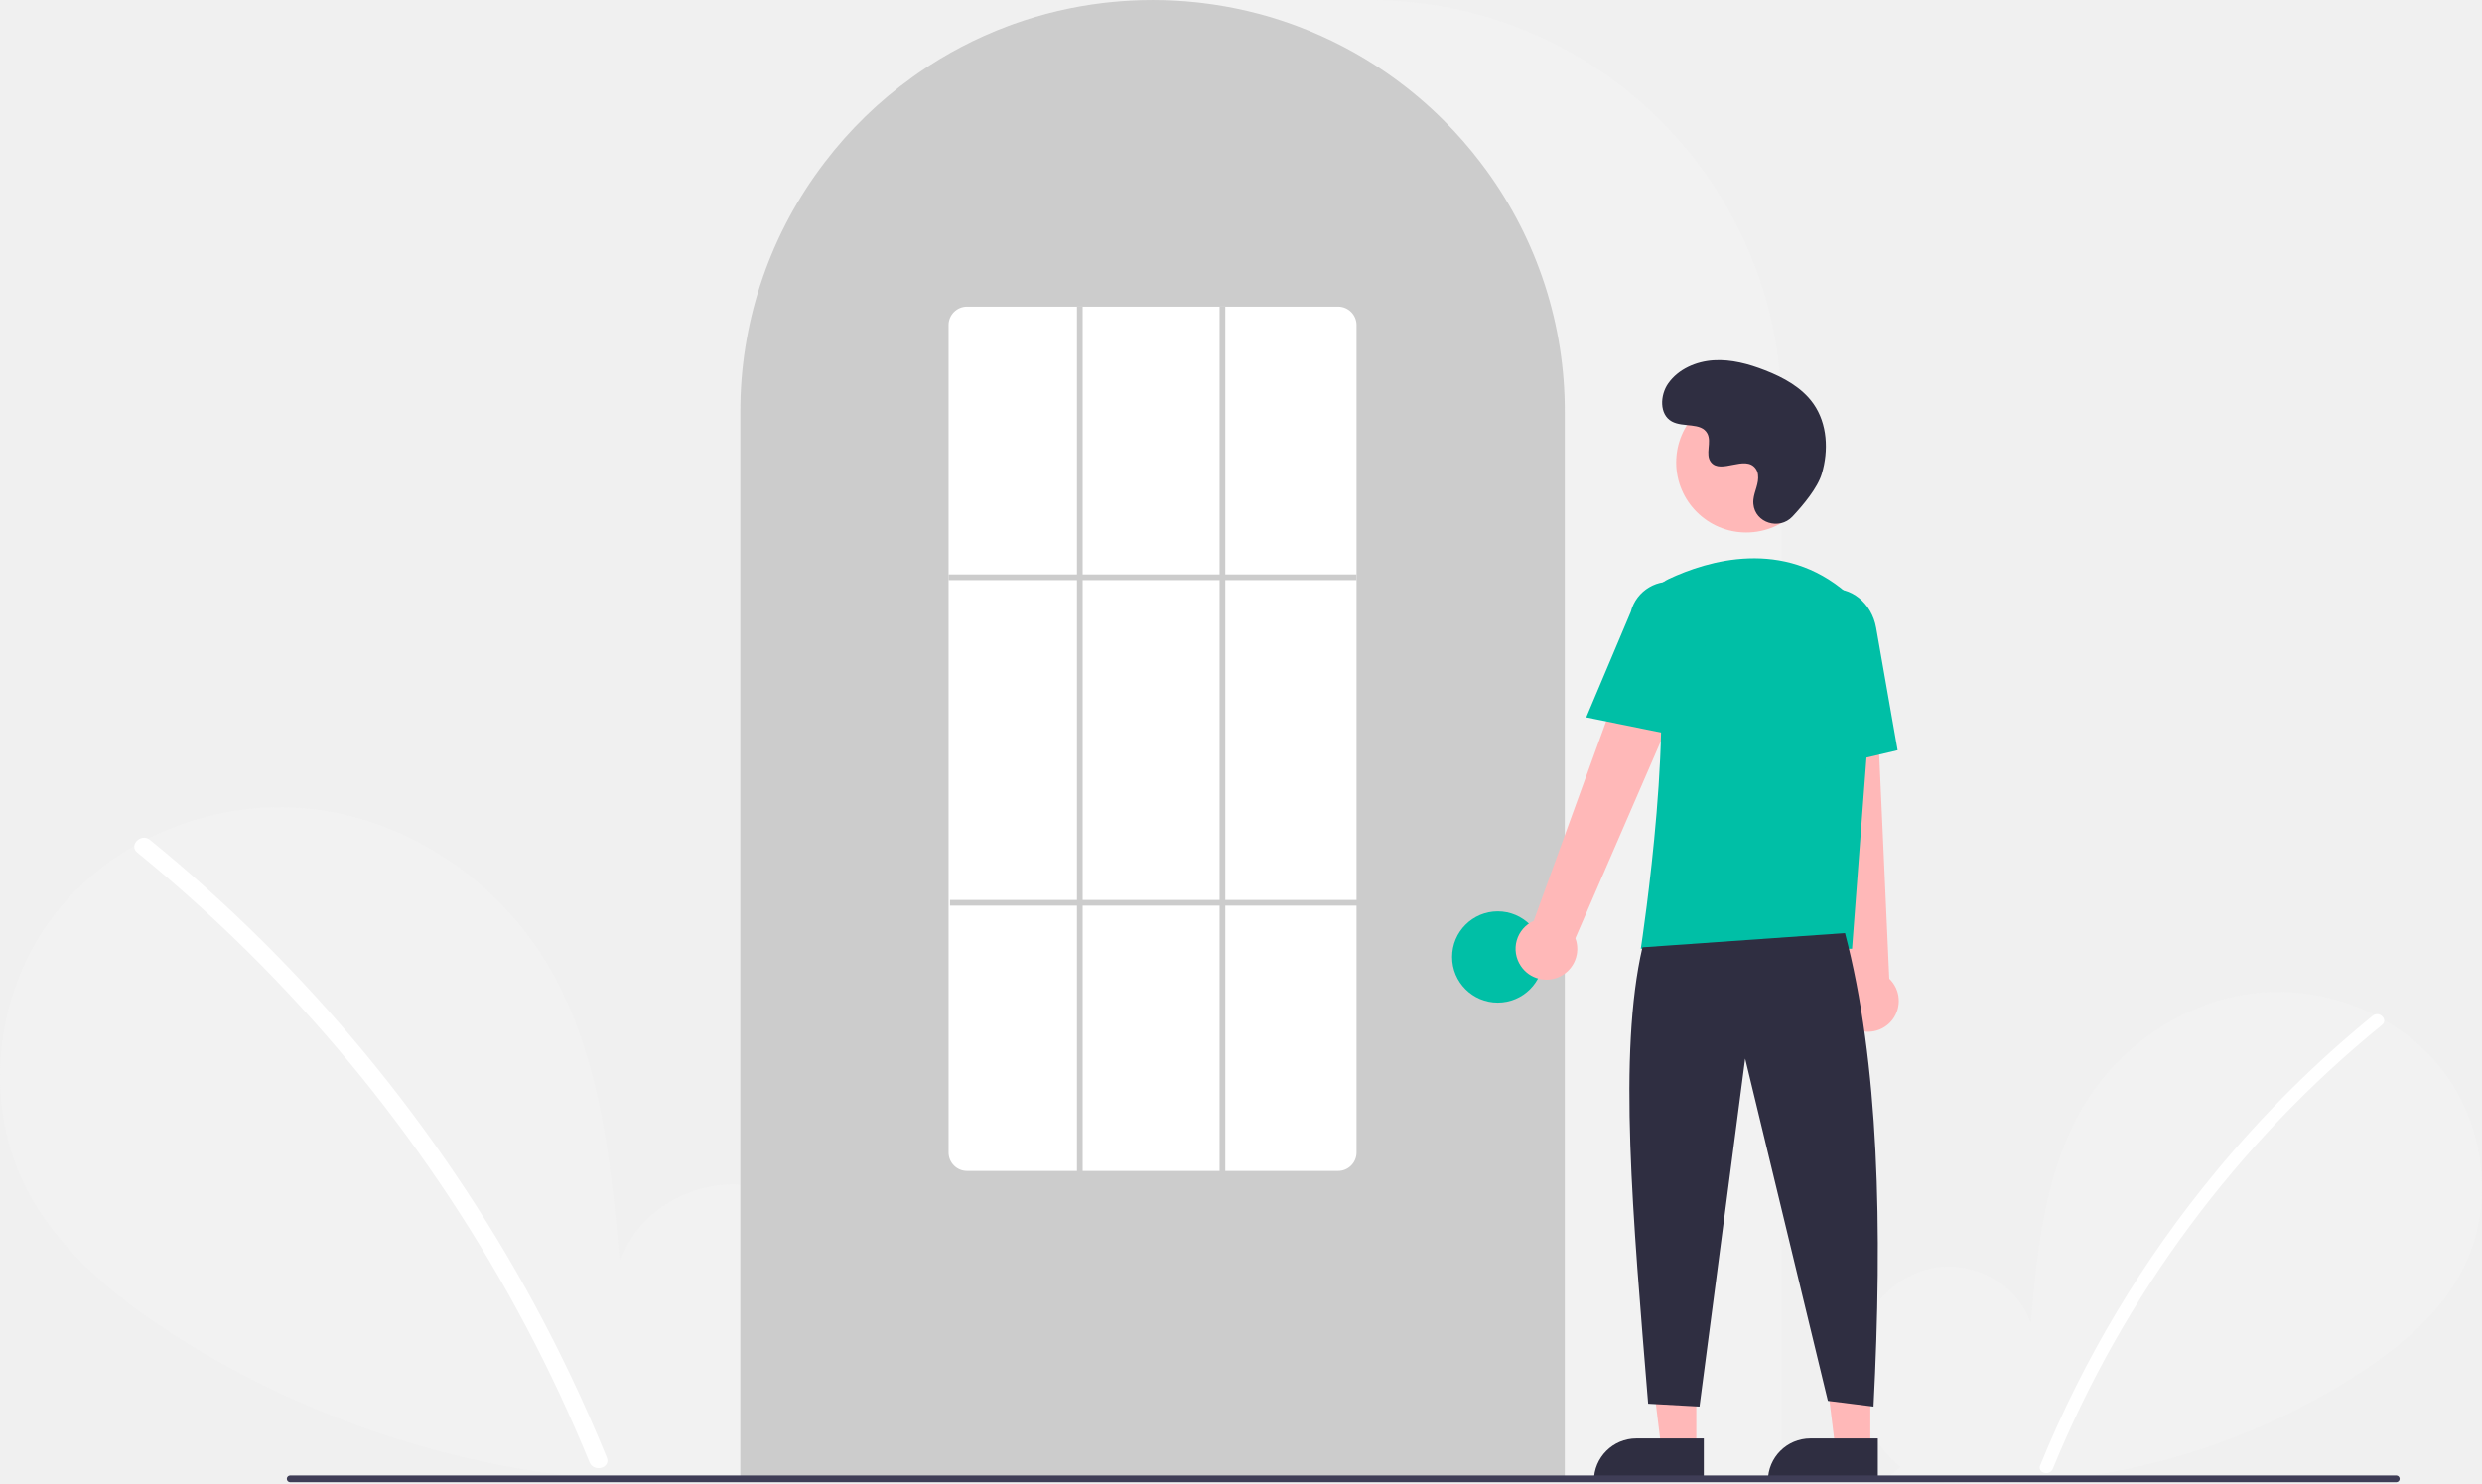
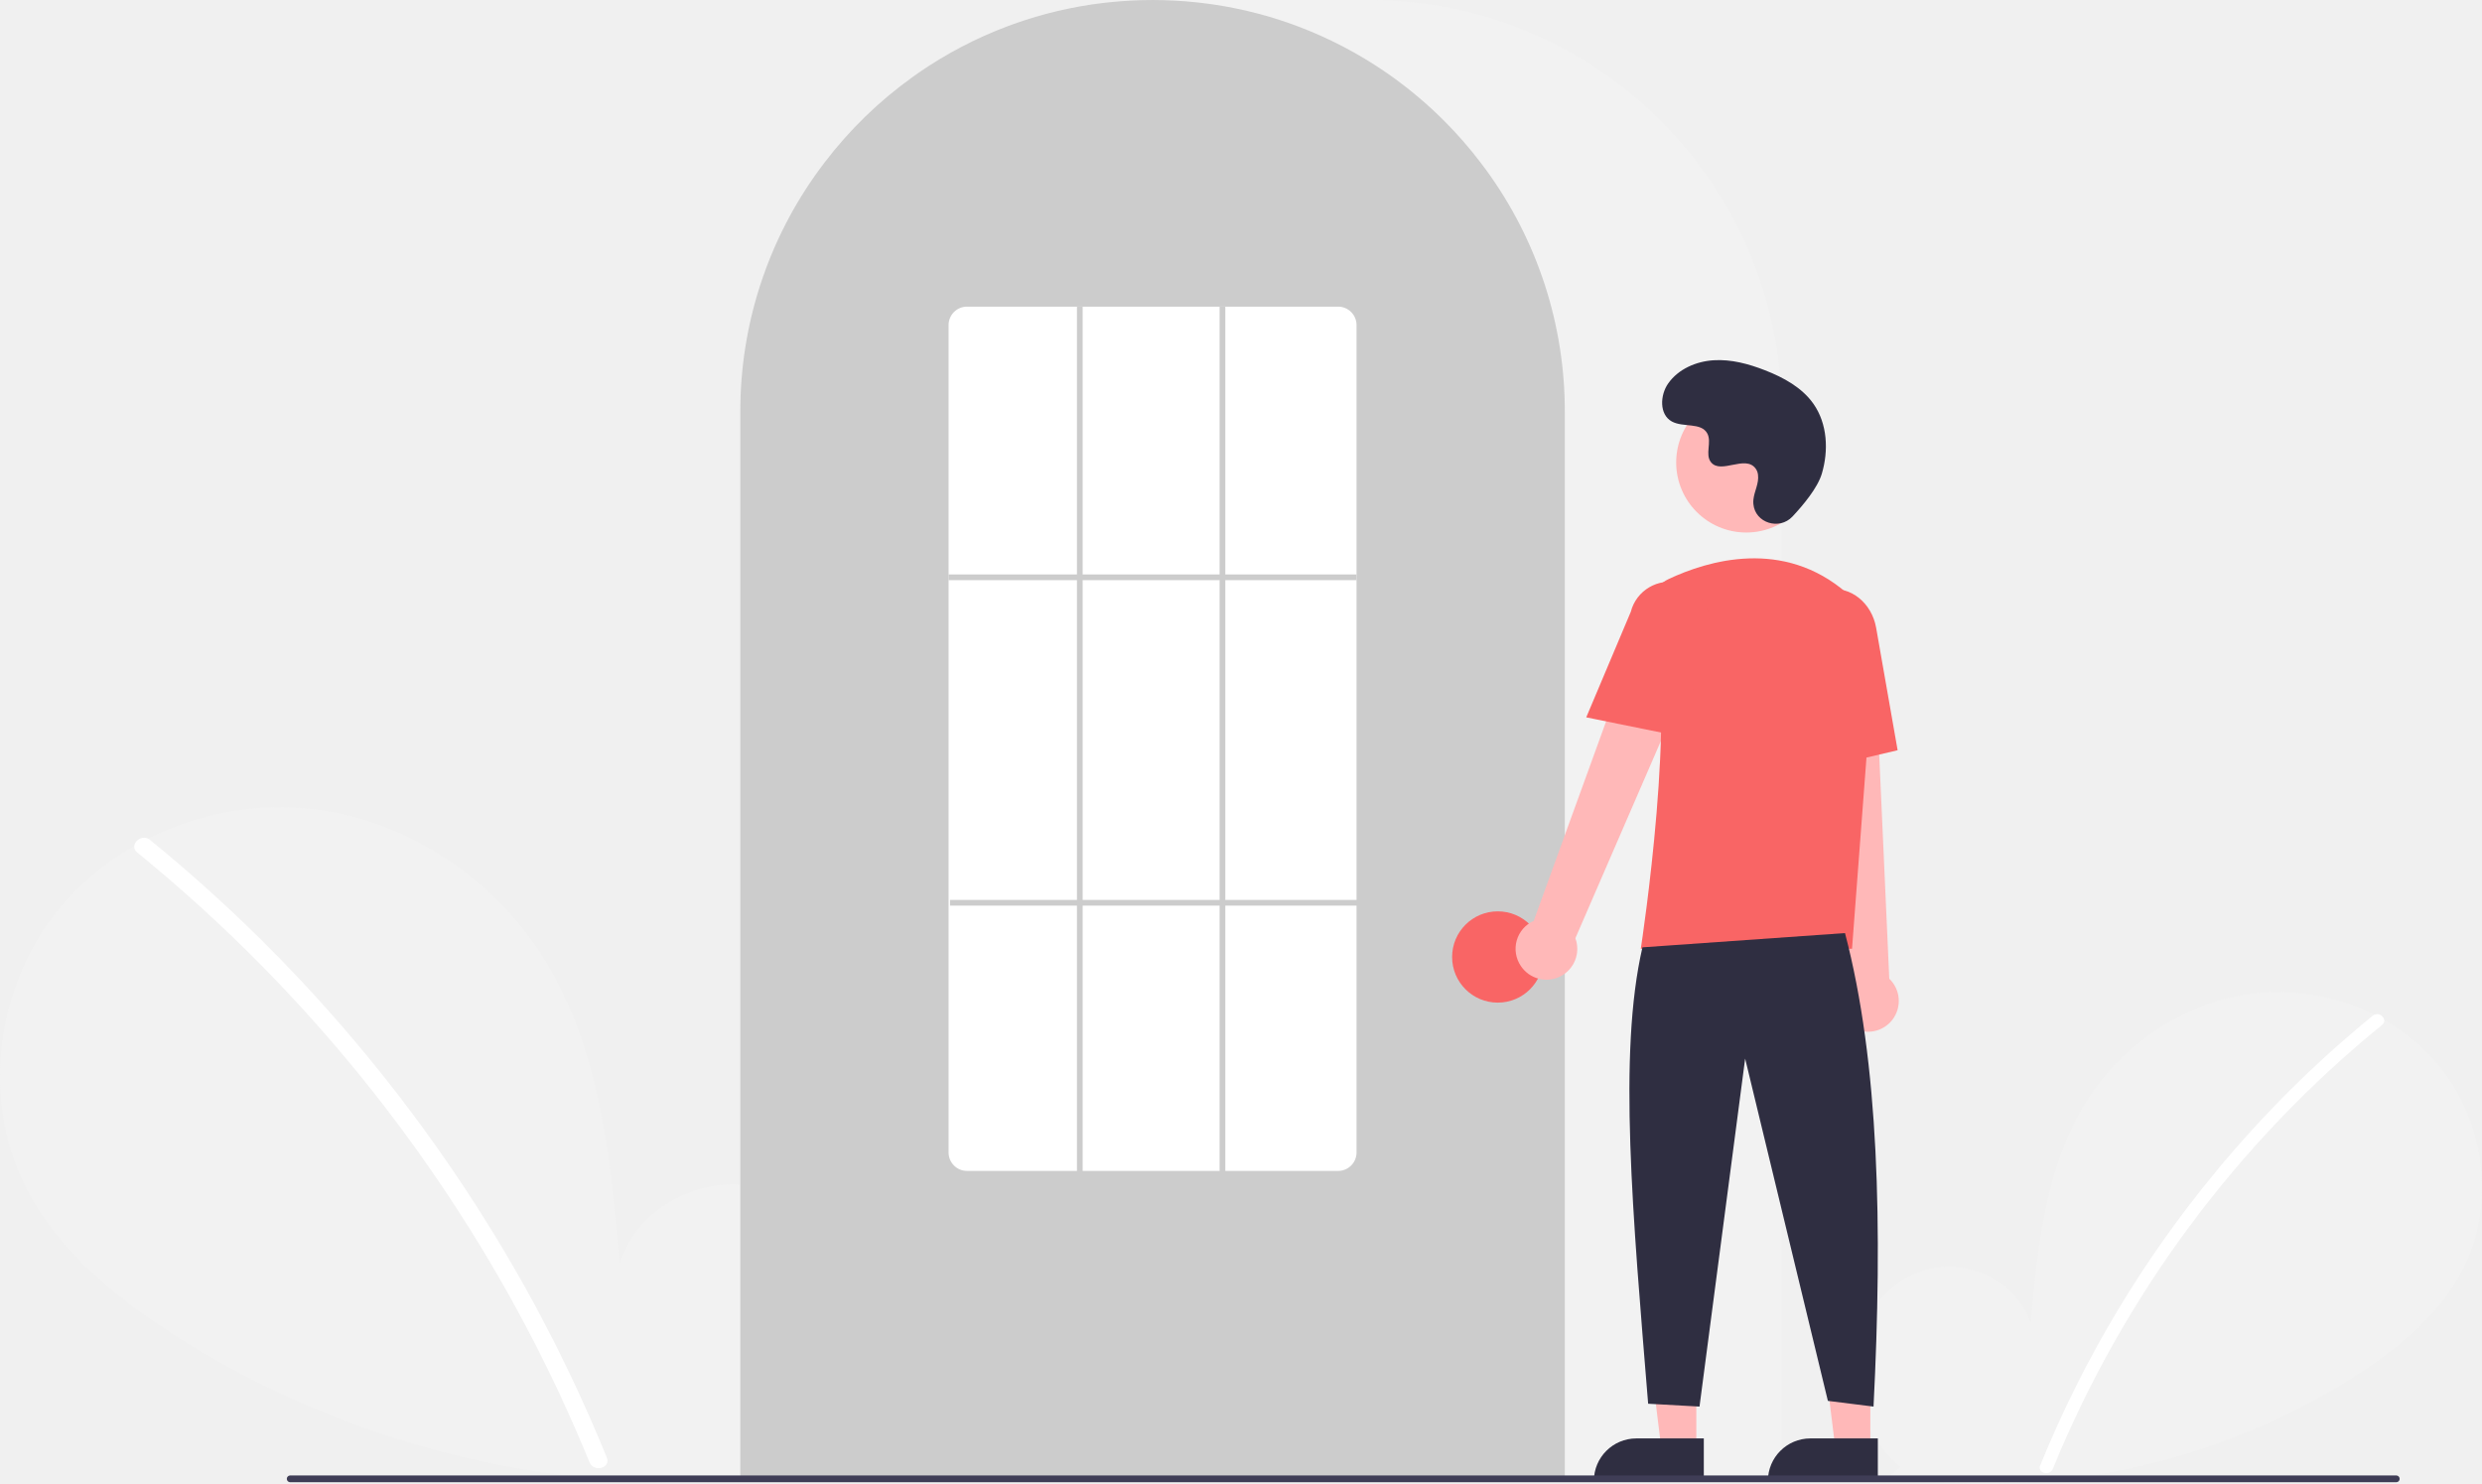
<svg xmlns="http://www.w3.org/2000/svg" data-name="Layer 1" width="870" height="520.139" viewBox="0 0 870 520.139">
  <path d="M831.092,704.187c-11.138-9.412-17.904-24.28-16.13-38.754s12.764-27.78,27.018-30.854,30.504,5.435,34.834,19.359c2.383-26.846,5.129-54.818,19.402-77.68,12.924-20.701,35.309-35.514,59.569-38.164s49.803,7.359,64.933,26.507,18.835,46.985,8.238,68.969c-7.806,16.195-22.188,28.247-37.257,38.052a240.452,240.452,0,0,1-164.454,35.977Z" transform="translate(-165 -189.9307)" fill="#f2f2f2" />
  <path d="M996.728,546.01a393.414,393.414,0,0,0-54.826,54.442,394.561,394.561,0,0,0-61.752,103.194c-1.112,2.725,3.313,3.911,4.412,1.216A392.342,392.342,0,0,1,999.963,549.245c2.284-1.86-.97-5.08-3.236-3.236Z" transform="translate(-165 -189.9307)" fill="#fff" />
  <path d="M445.067,701.63c15.299-12.927,24.591-33.348,22.154-53.228s-17.531-38.156-37.11-42.377-41.897,7.464-47.844,26.59c-3.273-36.873-7.044-75.292-26.648-106.693-17.751-28.433-48.497-48.778-81.818-52.418s-68.404,10.107-89.185,36.407-25.869,64.535-11.315,94.729c10.722,22.243,30.475,38.797,51.172,52.264,66.03,42.965,147.939,60.884,225.877,49.415" transform="translate(-165 -189.9307)" fill="#f2f2f2" />
  <path d="M217.567,484.373a540.355,540.355,0,0,1,75.304,74.777A548.076,548.076,0,0,1,352.257,647.04a545.835,545.835,0,0,1,25.43,53.846c1.527,3.743-4.55,5.372-6.06,1.671a536.36,536.36,0,0,0-49.009-92.727A539.734,539.734,0,0,0,256.889,528.632a538.441,538.441,0,0,0-43.766-39.815c-3.138-2.555,1.332-6.978,4.444-4.444Z" transform="translate(-165 -189.9307)" fill="#fff" />
  <path d="M789.5,708.931h-365v-374.5c0-79.678,64.822-144.5,144.5-144.5h76c79.677,0,144.5,64.822,144.5,144.5Z" transform="translate(-165 -189.9307)" fill="#f2f2f2" />
  <path d="M713.5,708.931h-289v-374.5a143.382,143.382,0,0,1,27.596-84.944c.664-.905,1.326-1.798,2.009-2.681a144.466,144.466,0,0,1,30.754-29.851c.66-.48,1.322-.952,1.994-1.423a144.16,144.16,0,0,1,31.472-16.459c.661-.25,1.334-.501,2.007-.742a144.02,144.02,0,0,1,31.108-7.336c.658-.09,1.333-.16,2.008-.23a146.288,146.288,0,0,1,31.105,0c.673.07,1.349.141,2.014.231a143.995,143.995,0,0,1,31.1,7.335c.673.241,1.346.492,2.009.743a143.799,143.799,0,0,1,31.106,16.216c.672.461,1.344.933,2.006,1.405a145.987,145.987,0,0,1,18.384,15.564,144.305,144.305,0,0,1,12.724,14.551c.681.88,1.343,1.773,2.005,2.677A143.382,143.382,0,0,1,713.5,334.431Z" transform="translate(-165 -189.9307)" fill="#ccc" />
-   <circle cx="525" cy="335.5" r="16" fill="#00bfa6" />
+   <circle cx="525" cy="335.5" r="16" fill="#f96565" />
  <polygon points="594.599 507.783 582.339 507.783 576.506 460.495 594.601 460.496 594.599 507.783" fill="#ffb8b8" />
  <path d="M573.582,504.28h23.644a0,0,0,0,1,0,0v14.887a0,0,0,0,1,0,0H558.695a0,0,0,0,1,0,0v0a14.887,14.887,0,0,1,14.887-14.887Z" fill="#2f2e41" />
  <polygon points="655.599 507.783 643.339 507.783 637.506 460.495 655.601 460.496 655.599 507.783" fill="#ffb8b8" />
  <path d="M634.582,504.28h23.644a0,0,0,0,1,0,0v14.887a0,0,0,0,1,0,0H619.695a0,0,0,0,1,0,0v0a14.887,14.887,0,0,1,14.887-14.887Z" fill="#2f2e41" />
  <path d="M698.098,528.6a10.743,10.743,0,0,1,4.511-15.843l41.676-114.867L764.791,409.082,717.206,518.853a10.801,10.801,0,0,1-19.109,9.748Z" transform="translate(-165 -189.9307)" fill="#ffb8b8" />
  <path d="M814.336,550.184a10.743,10.743,0,0,1-2.893-16.217L798.533,412.458l23.338,1.066L827.236,533.045a10.801,10.801,0,0,1-12.9,17.139Z" transform="translate(-165 -189.9307)" fill="#ffb8b8" />
  <circle cx="612.106" cy="162.123" r="24.561" fill="#ffb8b8" />
-   <path d="M814.18,522.549H740.133l.089-.576c.133-.861,13.197-86.439,3.562-114.436a11.813,11.813,0,0,1,6.069-14.584h0c13.772-6.485,40.208-14.471,62.52,4.909a28.234,28.234,0,0,1,9.459,23.396Z" transform="translate(-165 -189.9307)" fill="#00bfa6" />
-   <path d="M754.354,448.181,721.018,441.418l15.626-37.03a13.997,13.997,0,0,1,27.106,6.998Z" transform="translate(-165 -189.9307)" fill="#00bfa6" />
-   <path d="M797.05,460.739l-2.004-45.941c-1.52-8.636,3.424-16.8,11.027-18.135,7.605-1.33,15.032,4.66,16.558,13.36l7.533,42.928Z" transform="translate(-165 -189.9307)" fill="#00bfa6" />
+   <path d="M814.18,522.549H740.133l.089-.576c.133-.861,13.197-86.439,3.562-114.436a11.813,11.813,0,0,1,6.069-14.584h0c13.772-6.485,40.208-14.471,62.52,4.909a28.234,28.234,0,0,1,9.459,23.396Z" transform="translate(-165 -189.9307)" fill="#f96565" />
+   <path d="M754.354,448.181,721.018,441.418l15.626-37.03a13.997,13.997,0,0,1,27.106,6.998Z" transform="translate(-165 -189.9307)" fill="#f96565" />
+   <path d="M797.05,460.739l-2.004-45.941c-1.52-8.636,3.424-16.8,11.027-18.135,7.605-1.33,15.032,4.66,16.558,13.36l7.533,42.928Z" transform="translate(-165 -189.9307)" fill="#f96565" />
  <path d="M811.716,517.049c11.915,45.377,13.214,103.069,10,166l-16-2-29-120-16,122-18-1c-5.377-66.03-10.613-122.715-2-160Z" transform="translate(-165 -189.9307)" fill="#2f2e41" />
  <path d="M793.289,371.035c-4.582,4.881-13.091,2.261-13.688-4.407a8.055,8.055,0,0,1,.01-1.556c.308-2.954,2.015-5.635,1.606-8.754a4.59,4.59,0,0,0-.84-2.149c-3.651-4.889-12.222,2.187-15.668-2.239-2.113-2.714.371-6.987-1.251-10.021-2.14-4.004-8.479-2.029-12.454-4.221-4.423-2.439-4.158-9.225-1.247-13.353,3.551-5.034,9.776-7.72,15.923-8.107s12.253,1.275,17.992,3.511c6.521,2.541,12.988,6.054,17.001,11.788,4.88,6.973,5.35,16.348,2.909,24.502C802.098,360.99,797.031,367.049,793.289,371.035Z" transform="translate(-165 -189.9307)" fill="#2f2e41" />
  <path d="M1004.982,709.574h-738.294a1.191,1.191,0,0,1,0-2.381h738.294a1.191,1.191,0,0,1,0,2.381Z" transform="translate(-165 -189.9307)" fill="#3f3d56" />
  <path d="M634,600.431H504a6.465,6.465,0,0,1-6.5-6.415V303.846a6.465,6.465,0,0,1,6.5-6.415H634a6.465,6.465,0,0,1,6.5,6.415V594.015A6.465,6.465,0,0,1,634,600.431Z" transform="translate(-165 -189.9307)" fill="#fff" />
  <rect x="332.5" y="201.39" width="143" height="2" fill="#ccc" />
  <rect x="333" y="315.5" width="143" height="2" fill="#ccc" />
  <rect x="377.5" y="107.5" width="2" height="304" fill="#ccc" />
  <rect x="427.5" y="107.5" width="2" height="304" fill="#ccc" />
</svg>
